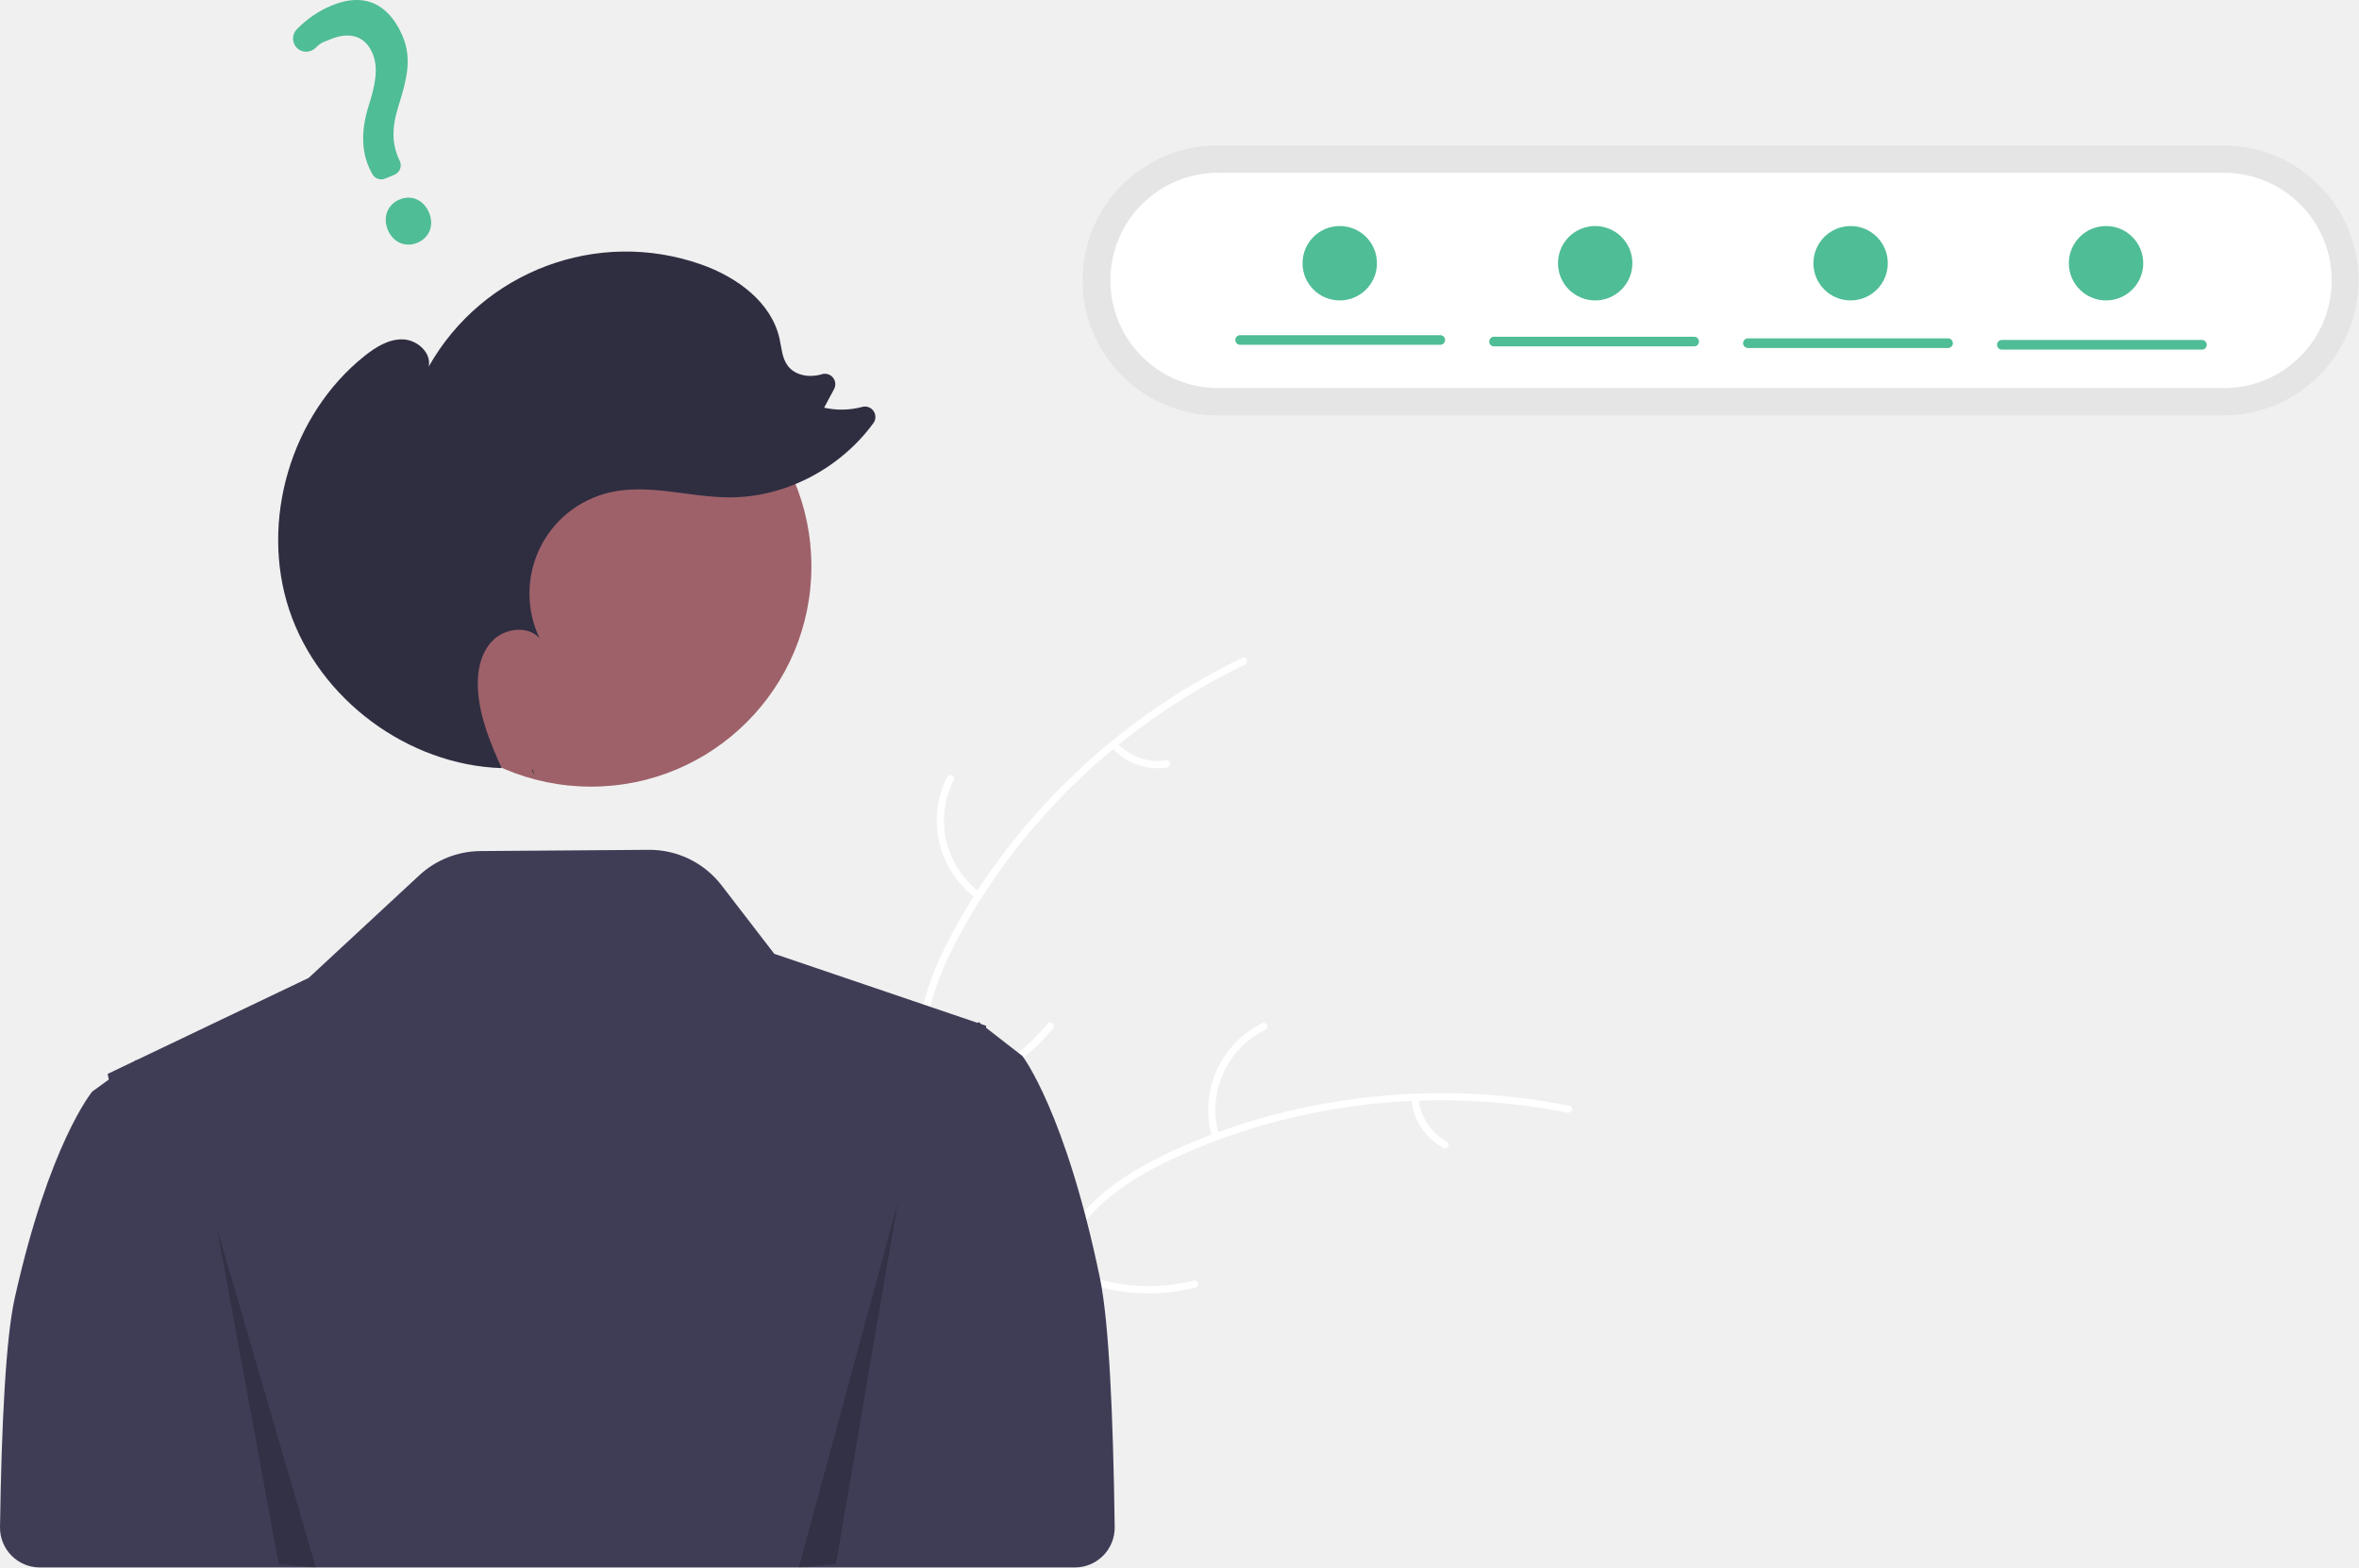
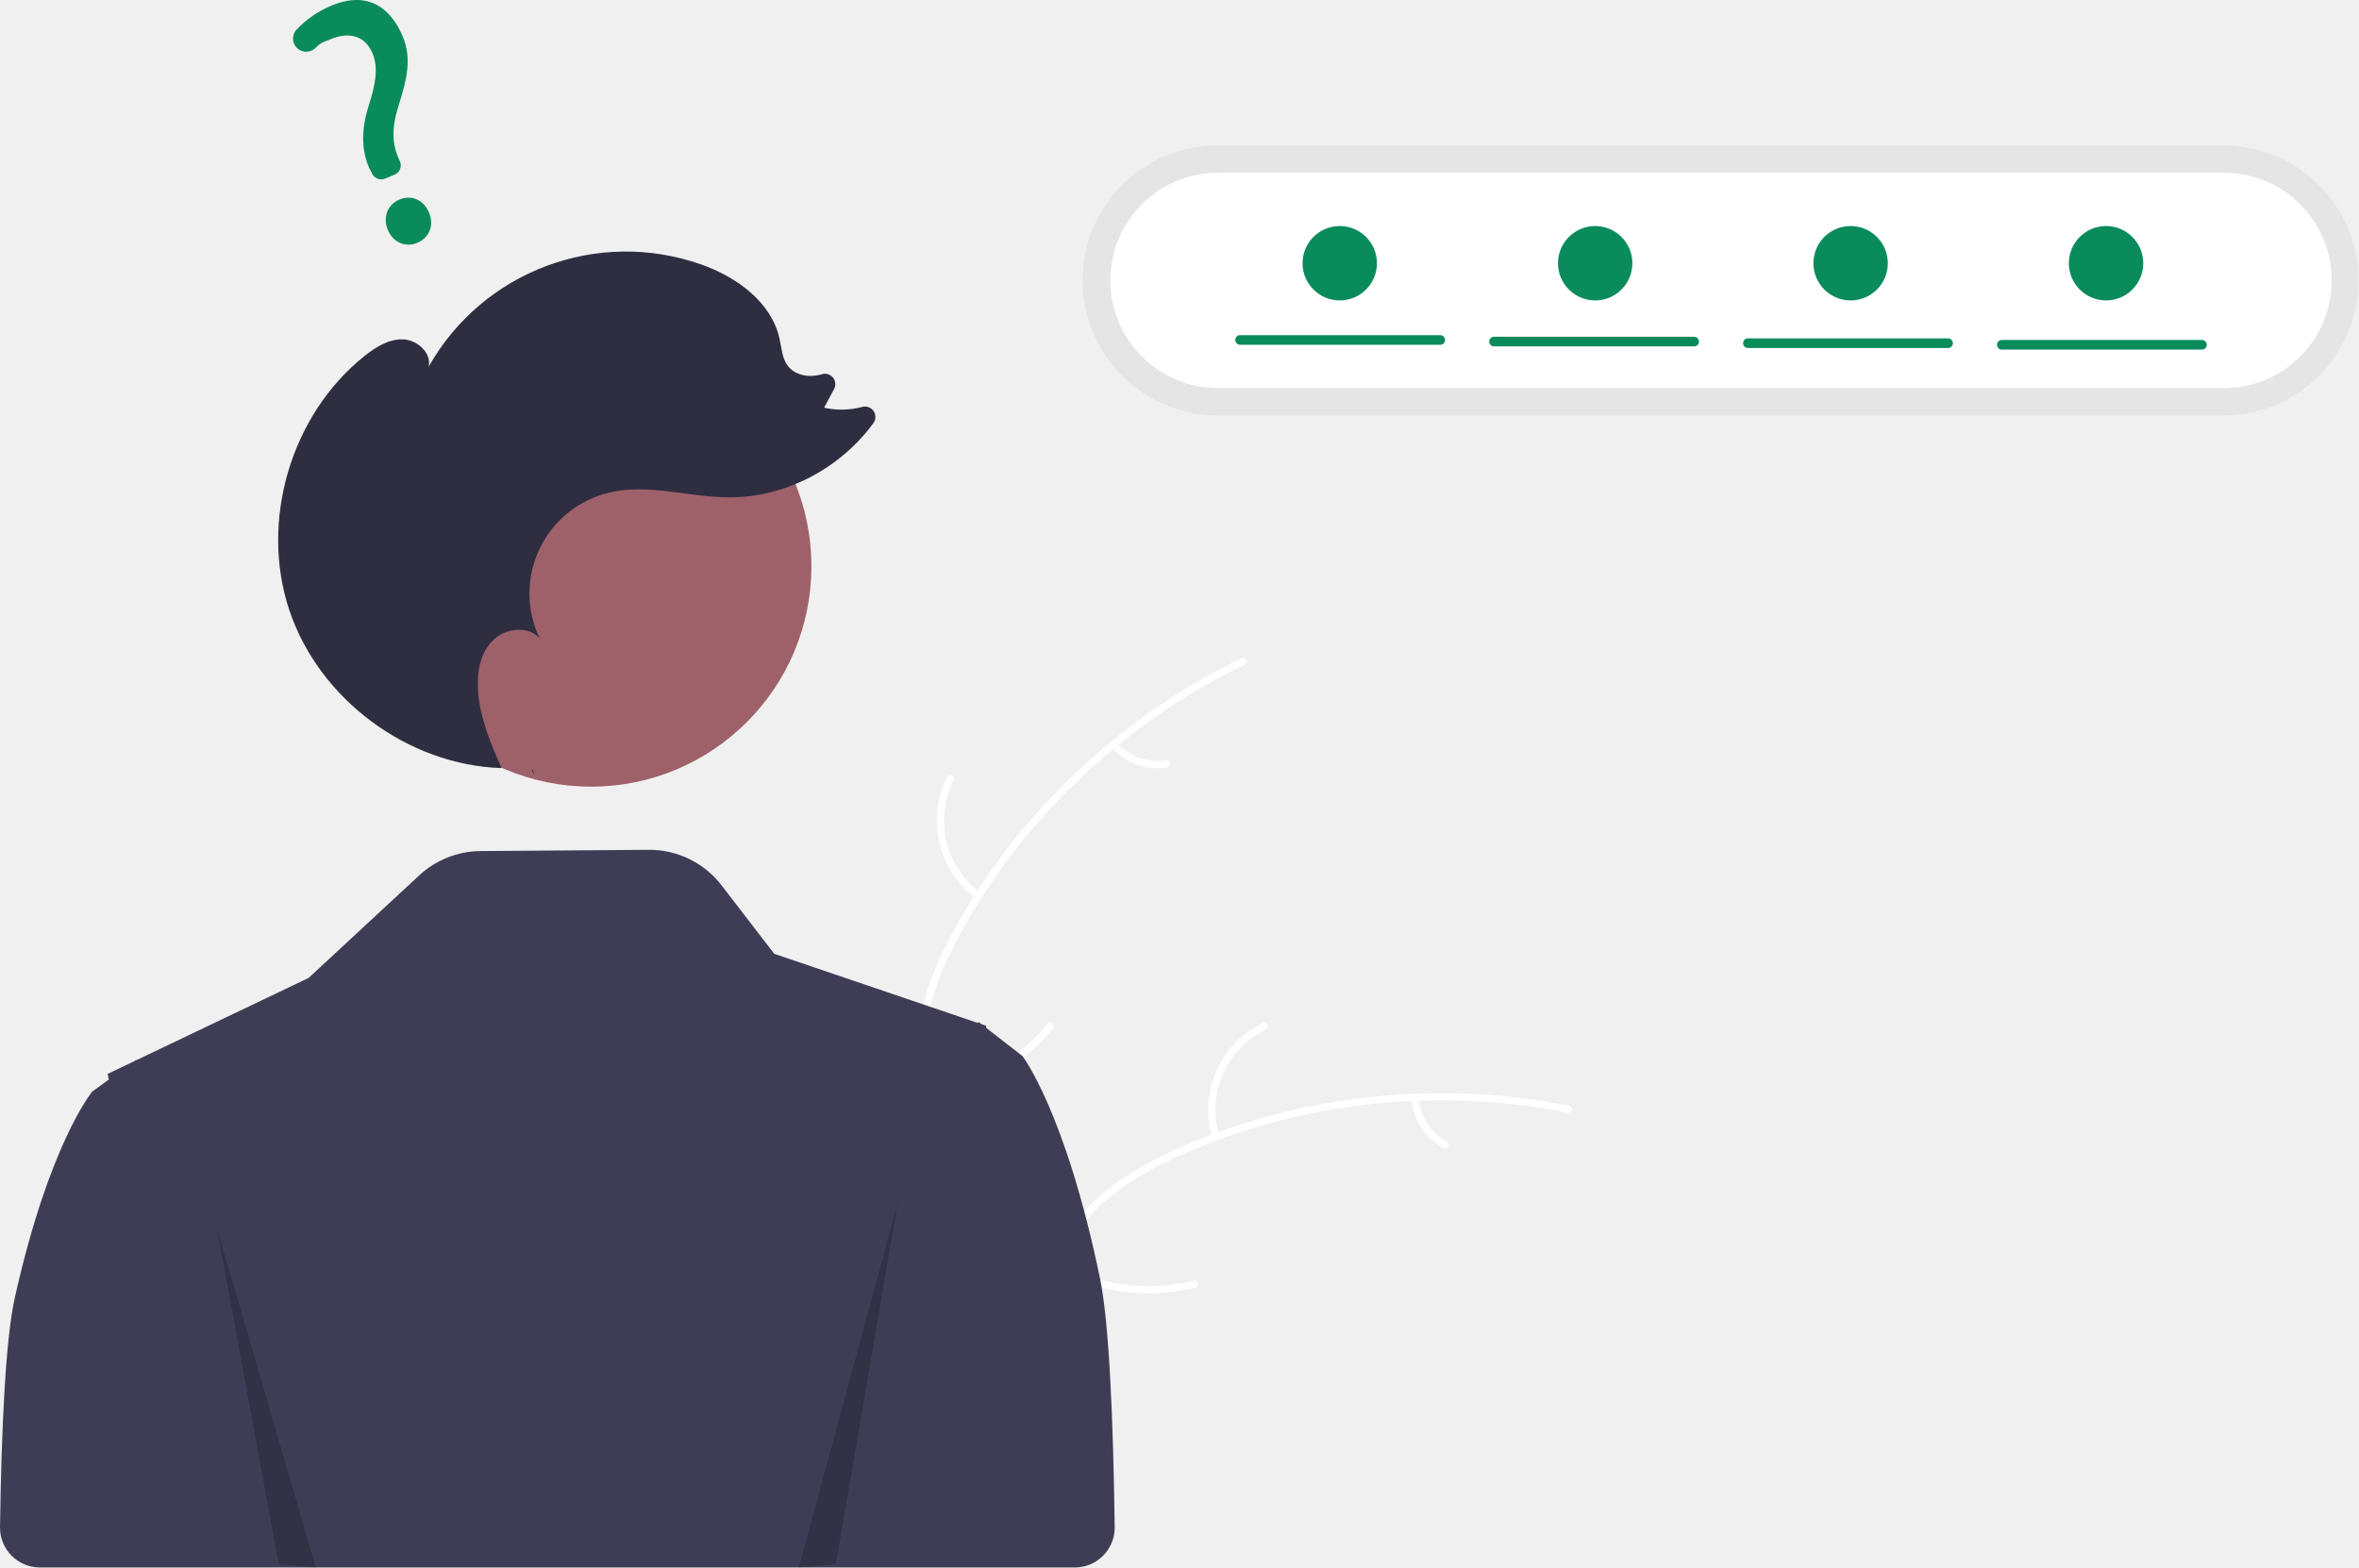
<svg xmlns="http://www.w3.org/2000/svg" data-name="Layer 1" width="951.235" height="632.162" viewBox="0 0 951.235 632.162">
  <path d="M465.591,496.884c32.599-57.345,94.782-101.377,160.608-97.135a303.919,303.919,0,0,0-79.931,192.744c-1.081,27.644.595,58.502-17.759,79.201-11.42,12.88-28.877,19.117-46.04,20.426-17.164,1.308-34.324-1.793-51.259-4.881l-4.108,1.261C425.537,622.556,432.992,554.23,465.591,496.884Z" transform="translate(-124.3823 -133.0693)" fill="#f0f0f0" />
  <path d="M626.297,401.13C577.62,424.563,536.113,463.7,510.633,511.429c-5.509,10.319-10.199,21.266-12.244,32.841-2.047,11.58-.617,22.603,3.338,33.602,3.616,10.055,8.479,19.921,9.588,30.68,1.169,11.34-3.004,21.944-10.515,30.359-9.19,10.296-21.531,16.677-33.817,22.497-13.641,6.462-27.912,12.958-37.573,25.019-1.171,1.461-3.37-.441-2.201-1.9,16.809-20.983,45.583-24.928,65.536-41.831,9.31-7.887,16.3-18.628,15.859-31.214-.386-11.005-5.392-21.184-9.141-31.333-3.937-10.657-5.9-21.372-4.488-32.734,1.444-11.622,5.716-22.776,10.937-33.191,11.774-23.488,27.887-45.051,46.345-63.691a264.375,264.375,0,0,1,73.099-52.155c1.681-.809,2.612,1.947.942,2.751Z" transform="translate(-124.3823 -133.0693)" fill="#fff" />
  <path d="M518.097,495.478a38.974,38.974,0,0,1-11.761-49.077c.851-1.666,3.48-.421,2.627,1.247a36.089,36.089,0,0,0,11.033,45.63c1.515,1.097-.393,3.291-1.9,2.201Z" transform="translate(-124.3823 -133.0693)" fill="#fff" />
  <path d="M499.222,573.016A75.118,75.118,0,0,0,546.783,545.906c1.176-1.457,3.375.444,2.201,1.9A78.134,78.134,0,0,1,499.435,575.915c-1.855.266-2.058-2.635-.213-2.899Z" transform="translate(-124.3823 -133.0693)" fill="#fff" />
  <path d="M574.907,432.685a22.061,22.061,0,0,0,19.718,7.03c1.851-.289,2.052,2.612.213,2.899a24.721,24.721,0,0,1-21.83-7.728,1.502,1.502,0,0,1-.151-2.05,1.461,1.461,0,0,1,2.05-.151Z" transform="translate(-124.3823 -133.0693)" fill="#fff" />
  <path d="M757.173,580.652c-1.151.213-2.302.427-3.463.662a290.53,290.53,0,0,0-45.425,12.557c-1.149.4-2.308.823-3.443,1.255a306.284,306.284,0,0,0-96.329,58.622,297.44,297.44,0,0,0-31.2,32.695c-13.196,16.123-26.221,34.654-43.465,45.166a51.028,51.028,0,0,1-5.552,3.01l-99.338-41.204c-.179-.207-.368-.392-.548-.599l-4.041-1.464c.451-.636.932-1.287,1.383-1.923.26-.37.542-.731.802-1.102.18-.244.362-.488.511-.718.06-.081.121-.162.171-.221.149-.23.311-.429.451-.636q4.02-5.465,8.13-10.892c.009-.023.009-.023.041-.036,20.951-27.516,44.382-53.525,71.017-75.151.802-.65,1.611-1.324,2.458-1.955a283.824,283.824,0,0,1,38.364-25.951,250.912,250.912,0,0,1,22.758-11.253A208.652,208.652,0,0,1,633.669,545.389c43.431-4.033,87.669,5.869,120.98,33.154C755.5,579.241,756.331,579.931,757.173,580.652Z" transform="translate(-124.3823 -133.0693)" fill="#f0f0f0" />
  <path d="M756.427,581.82c-52.975-10.597-109.678-4.339-158.759,18.43-10.611,4.923-20.947,10.84-29.549,18.85-8.606,8.014-14.101,17.676-17.565,28.839-3.167,10.205-5.224,21.011-10.816,30.269-5.895,9.758-15.61,15.712-26.674,17.909-13.537,2.688-27.232.352-40.545-2.397-14.782-3.053-30.088-6.459-45.063-2.646-1.814.462-2.425-2.381-.613-2.842,26.055-6.634,51.404,7.541,77.512,6.058,12.183-.692,24.23-5.06,31.455-15.374,6.318-9.019,8.449-20.16,11.566-30.521,3.273-10.879,8.157-20.616,16.124-28.838,8.151-8.41,18.277-14.744,28.715-19.916,23.542-11.665,49.39-19.181,75.35-22.951a264.375,264.375,0,0,1,89.766,2.367c1.83.366.913,3.127-.905,2.763Z" transform="translate(-124.3823 -133.0693)" fill="#fff" />
  <path d="M613.231,592.008a38.974,38.974,0,0,1,20.158-46.266c1.682-.817,3.032,1.759,1.347,2.577a36.089,36.089,0,0,0-18.663,43.076c.549,1.788-2.296,2.391-2.842.613Z" transform="translate(-124.3823 -133.0693)" fill="#fff" />
  <path d="M551.478,642.554a75.118,75.118,0,0,0,54.296,6.99c1.816-.456,2.427,2.387.613,2.842a78.135,78.135,0,0,1-56.485-7.388c-1.641-.905-.057-3.343,1.576-2.443Z" transform="translate(-124.3823 -133.0693)" fill="#fff" />
  <path d="M696.396,576.075a22.061,22.061,0,0,0,11.511,17.484c1.652.884.066,3.321-1.576,2.443a24.721,24.721,0,0,1-12.777-19.314,1.502,1.502,0,0,1,1.114-1.728,1.461,1.461,0,0,1,1.728,1.114Z" transform="translate(-124.3823 -133.0693)" fill="#fff" />
  <path d="M567.941,648.631c-13.912-67.267-31.302-89.694-31.302-89.694l-6.643-5.152-7.989-6.206.039-.798-1.895-.644-.445-.346-.729-.56-.117.126-.248.256-36.152-12.289-45.865-15.579L415.355,490.14a36.734,36.734,0,0,0-29.387-14.334l-67.829.502a36.734,36.734,0,0,0-24.71,9.801l-44.583,41.354-69.469,33.178-.117-.117-.729.521-10.734,5.132.443,2.306-6.643,4.794s-17.39,20.868-31.302,83.459c-3.539,15.926-5.281,50.09-5.91,92.188a16.069,16.069,0,0,0,16.062,16.307H511.494v-0H557.806a16.072,16.072,0,0,0,16.063-16.291C573.254,703.131,571.513,665.902,567.941,648.631Z" transform="translate(-124.3823 -133.0693)" fill="#3f3d56" />
  <path d="M615.548,191.732a54.431,54.431,0,1,0,0,108.861H1021.187a54.431,54.431,0,0,0,0-108.861Z" transform="translate(-124.3823 -133.0693)" fill="#e5e5e5" />
  <path d="M615.548,202.747a43.415,43.415,0,1,0,0,86.83H1021.187a43.415,43.415,0,0,0,0-86.83Z" transform="translate(-124.3823 -133.0693)" fill="#fff" />
  <circle id="e096411a-cdc3-4e6d-bbd4-4630e1fee17e" data-name="ab6171fa-7d69-4734-b81c-8dff60f9761b" cx="238.323" cy="228.392" r="88.863" fill="#9e616a" />
  <path d="M339.972,445.973q-.569-1.254-1.136-2.516c.146.005.29.026.435.029Z" transform="translate(-124.3823 -133.0693)" fill="#2f2e41" />
  <path d="M271.371,276.64c4.494-3.585,9.747-6.884,15.494-6.699,5.746.185,11.573,5.375,10.383,11a91.318,91.318,0,0,1,109.895-41.208c14.282,5.039,28.287,15.119,31.568,29.904.842,3.795,1.023,7.957,3.393,11.039,2.988,3.886,8.705,4.765,13.412,3.398q.071-.021.141-.042a4.199,4.199,0,0,1,5.073,5.927l-4.041,7.537a32.383,32.383,0,0,0,15.428-.328,4.195,4.195,0,0,1,4.455,6.528c-13.325,18.294-35.586,30.108-58.303,29.969-16.146-.098-32.458-5.663-48.172-1.95a41.844,41.844,0,0,0-28.144,58.74c-4.827-5.28-14.159-4.03-19.097,1.147-4.938,5.177-6.216,12.904-5.719,20.041.761,10.916,5.038,21.201,9.546,31.212-37.801-1.19-73.555-27.707-85.59-63.572C229.008,343.267,241.674,300.33,271.371,276.64Z" transform="translate(-124.3823 -133.0693)" fill="#2f2e41" />
  <polygon points="87.464 495.253 112.388 630.86 127.343 632.162 87.464 495.253" opacity="0.2" />
  <polygon points="362.007 485.026 337.083 630.762 322.128 632.162 362.007 485.026" opacity="0.2" />
-   <path d="M292.629,231.001c-4.779,1.995-9.765-.191-11.857-5.2-2.123-5.085-.14-10.246,4.715-12.274,4.856-2.028,9.754.165,11.911,5.331C299.524,223.948,297.563,228.941,292.629,231.001Zm-9.154-27.482-3.8,1.587a4.099,4.099,0,0,1-5.206-1.909l-.188-.368c-4.088-7.373-4.557-16.335-1.384-26.621,2.939-9.227,4.16-15.717,1.705-21.596-2.838-6.797-8.899-8.927-16.628-5.842-2.998,1.252-3.952,1.232-6.311,3.572a5.416,5.416,0,0,1-3.921,1.593,5.235,5.235,0,0,1-3.747-1.643,5.348,5.348,0,0,1-.037-7.297,41.535,41.535,0,0,1,14.046-9.644c16.606-6.934,24.966,3.303,28.792,12.465,3.742,8.961,1.637,17.275-1.745,28.043-2.834,8.948-2.669,15.578.55,22.17a4.081,4.081,0,0,1-2.126,5.491Z" transform="translate(-124.3823 -133.0693)" fill="#4fbd95" />
-   <path d="M705.149,272.122h-80.707a1.944,1.944,0,1,1,0-3.888h80.707a1.944,1.944,0,0,1,0,3.888Z" transform="translate(-124.3823 -133.0693)" fill="#4fbd95" />
-   <path d="M807.53,272.77h-80.707a1.944,1.944,0,1,1,0-3.888h80.707a1.944,1.944,0,1,1,0,3.888Z" transform="translate(-124.3823 -133.0693)" fill="#4fbd95" />
-   <path d="M909.912,273.418H829.205a1.944,1.944,0,0,1,0-3.888h80.707a1.944,1.944,0,1,1,0,3.888Z" transform="translate(-124.3823 -133.0693)" fill="#4fbd95" />
-   <path d="M1012.294,274.066h-80.707a1.944,1.944,0,0,1,0-3.888h80.707a1.944,1.944,0,0,1,0,3.888Z" transform="translate(-124.3823 -133.0693)" fill="#4fbd95" />
-   <circle cx="540.235" cy="106.162" r="15" fill="#4fbd95" />
-   <circle cx="643.235" cy="106.162" r="15" fill="#4fbd95" />
-   <circle cx="746.235" cy="106.162" r="15" fill="#4fbd95" />
-   <circle cx="849.235" cy="106.162" r="15" fill="#4fbd95" />
+   <path d="M292.629,231.001c-4.779,1.995-9.765-.191-11.857-5.2-2.123-5.085-.14-10.246,4.715-12.274,4.856-2.028,9.754.165,11.911,5.331C299.524,223.948,297.563,228.941,292.629,231.001Zm-9.154-27.482-3.8,1.587a4.099,4.099,0,0,1-5.206-1.909l-.188-.368c-4.088-7.373-4.557-16.335-1.384-26.621,2.939-9.227,4.16-15.717,1.705-21.596-2.838-6.797-8.899-8.927-16.628-5.842-2.998,1.252-3.952,1.232-6.311,3.572a5.416,5.416,0,0,1-3.921,1.593,5.235,5.235,0,0,1-3.747-1.643,5.348,5.348,0,0,1-.037-7.297,41.535,41.535,0,0,1,14.046-9.644c16.606-6.934,24.966,3.303,28.792,12.465,3.742,8.961,1.637,17.275-1.745,28.043-2.834,8.948-2.669,15.578.55,22.17a4.081,4.081,0,0,1-2.126,5.491Z" transform="translate(-124.3823 -133.0693)" fill="#0a8b5c" />
+   <path d="M705.149,272.122h-80.707a1.944,1.944,0,1,1,0-3.888h80.707a1.944,1.944,0,0,1,0,3.888Z" transform="translate(-124.3823 -133.0693)" fill="#0a8b5c" />
+   <path d="M807.53,272.77h-80.707a1.944,1.944,0,1,1,0-3.888h80.707a1.944,1.944,0,1,1,0,3.888Z" transform="translate(-124.3823 -133.0693)" fill="#0a8b5c" />
+   <path d="M909.912,273.418H829.205a1.944,1.944,0,0,1,0-3.888h80.707a1.944,1.944,0,1,1,0,3.888Z" transform="translate(-124.3823 -133.0693)" fill="#0a8b5c" />
+   <path d="M1012.294,274.066h-80.707a1.944,1.944,0,0,1,0-3.888h80.707a1.944,1.944,0,0,1,0,3.888Z" transform="translate(-124.3823 -133.0693)" fill="#0a8b5c" />
+   <circle cx="540.235" cy="106.162" r="15" fill="#0a8b5c" />
+   <circle cx="643.235" cy="106.162" r="15" fill="#0a8b5c" />
+   <circle cx="746.235" cy="106.162" r="15" fill="#0a8b5c" />
+   <circle cx="849.235" cy="106.162" r="15" fill="#0a8b5c" />
</svg>
